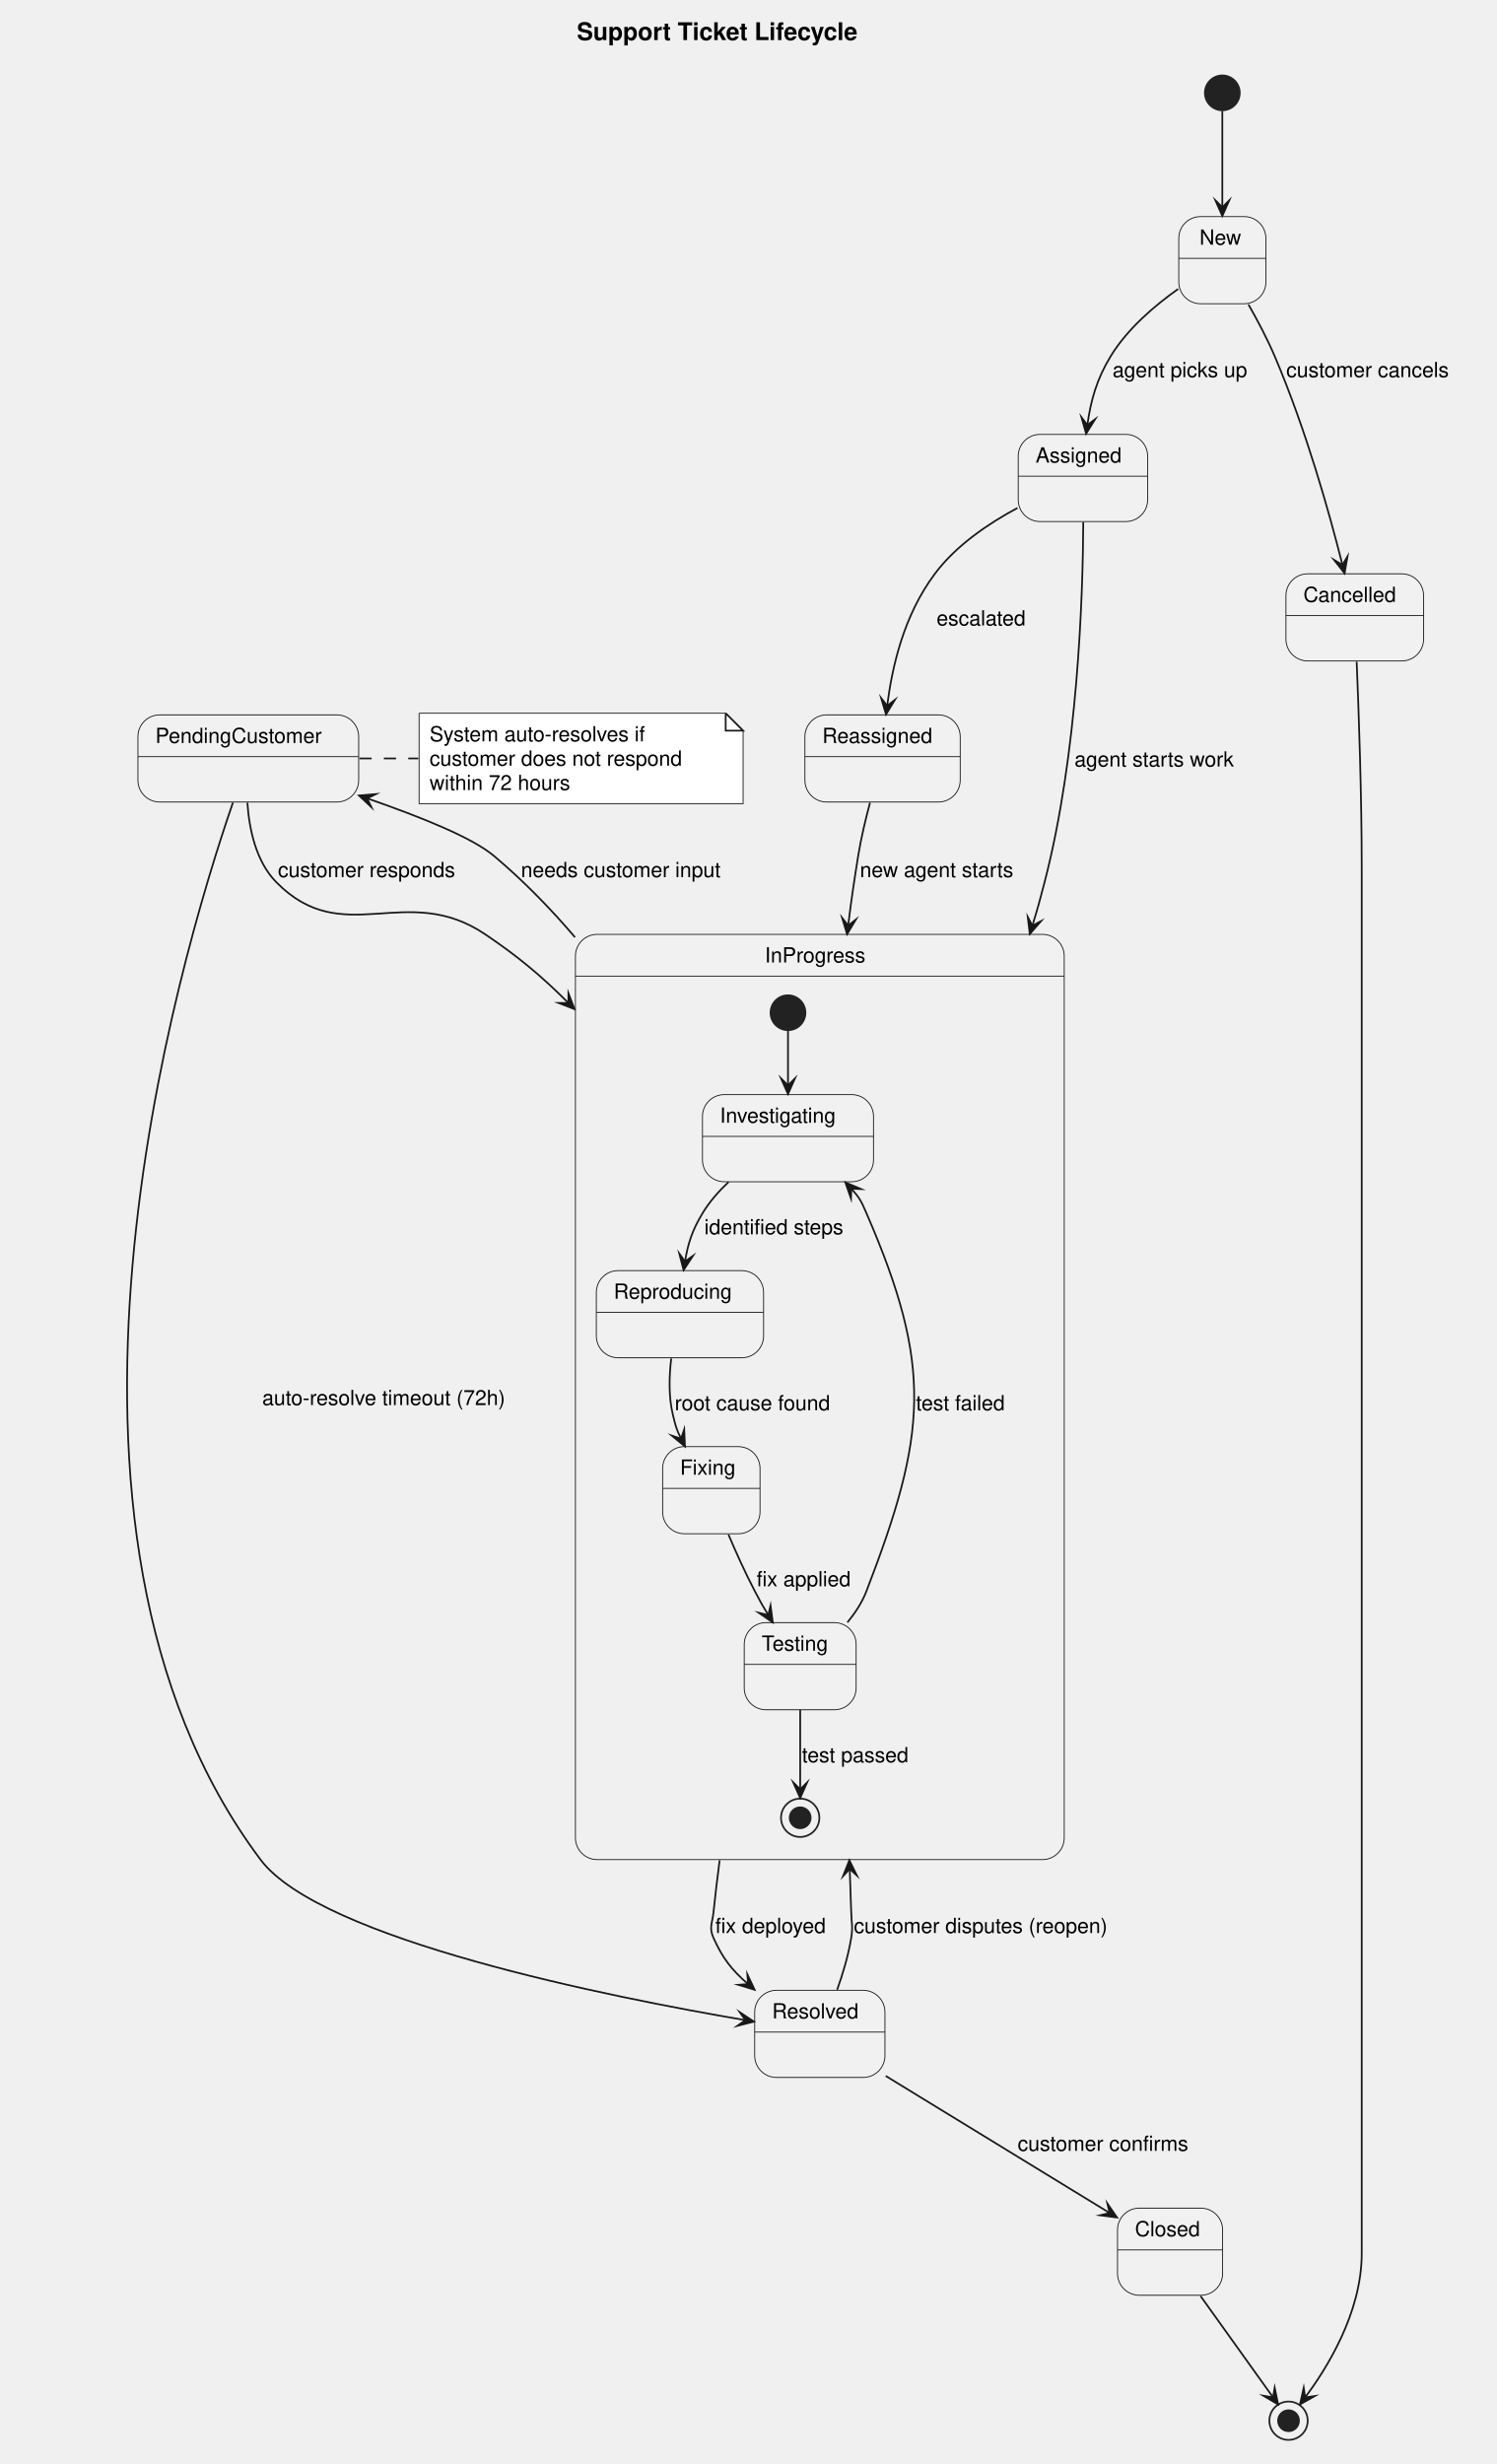
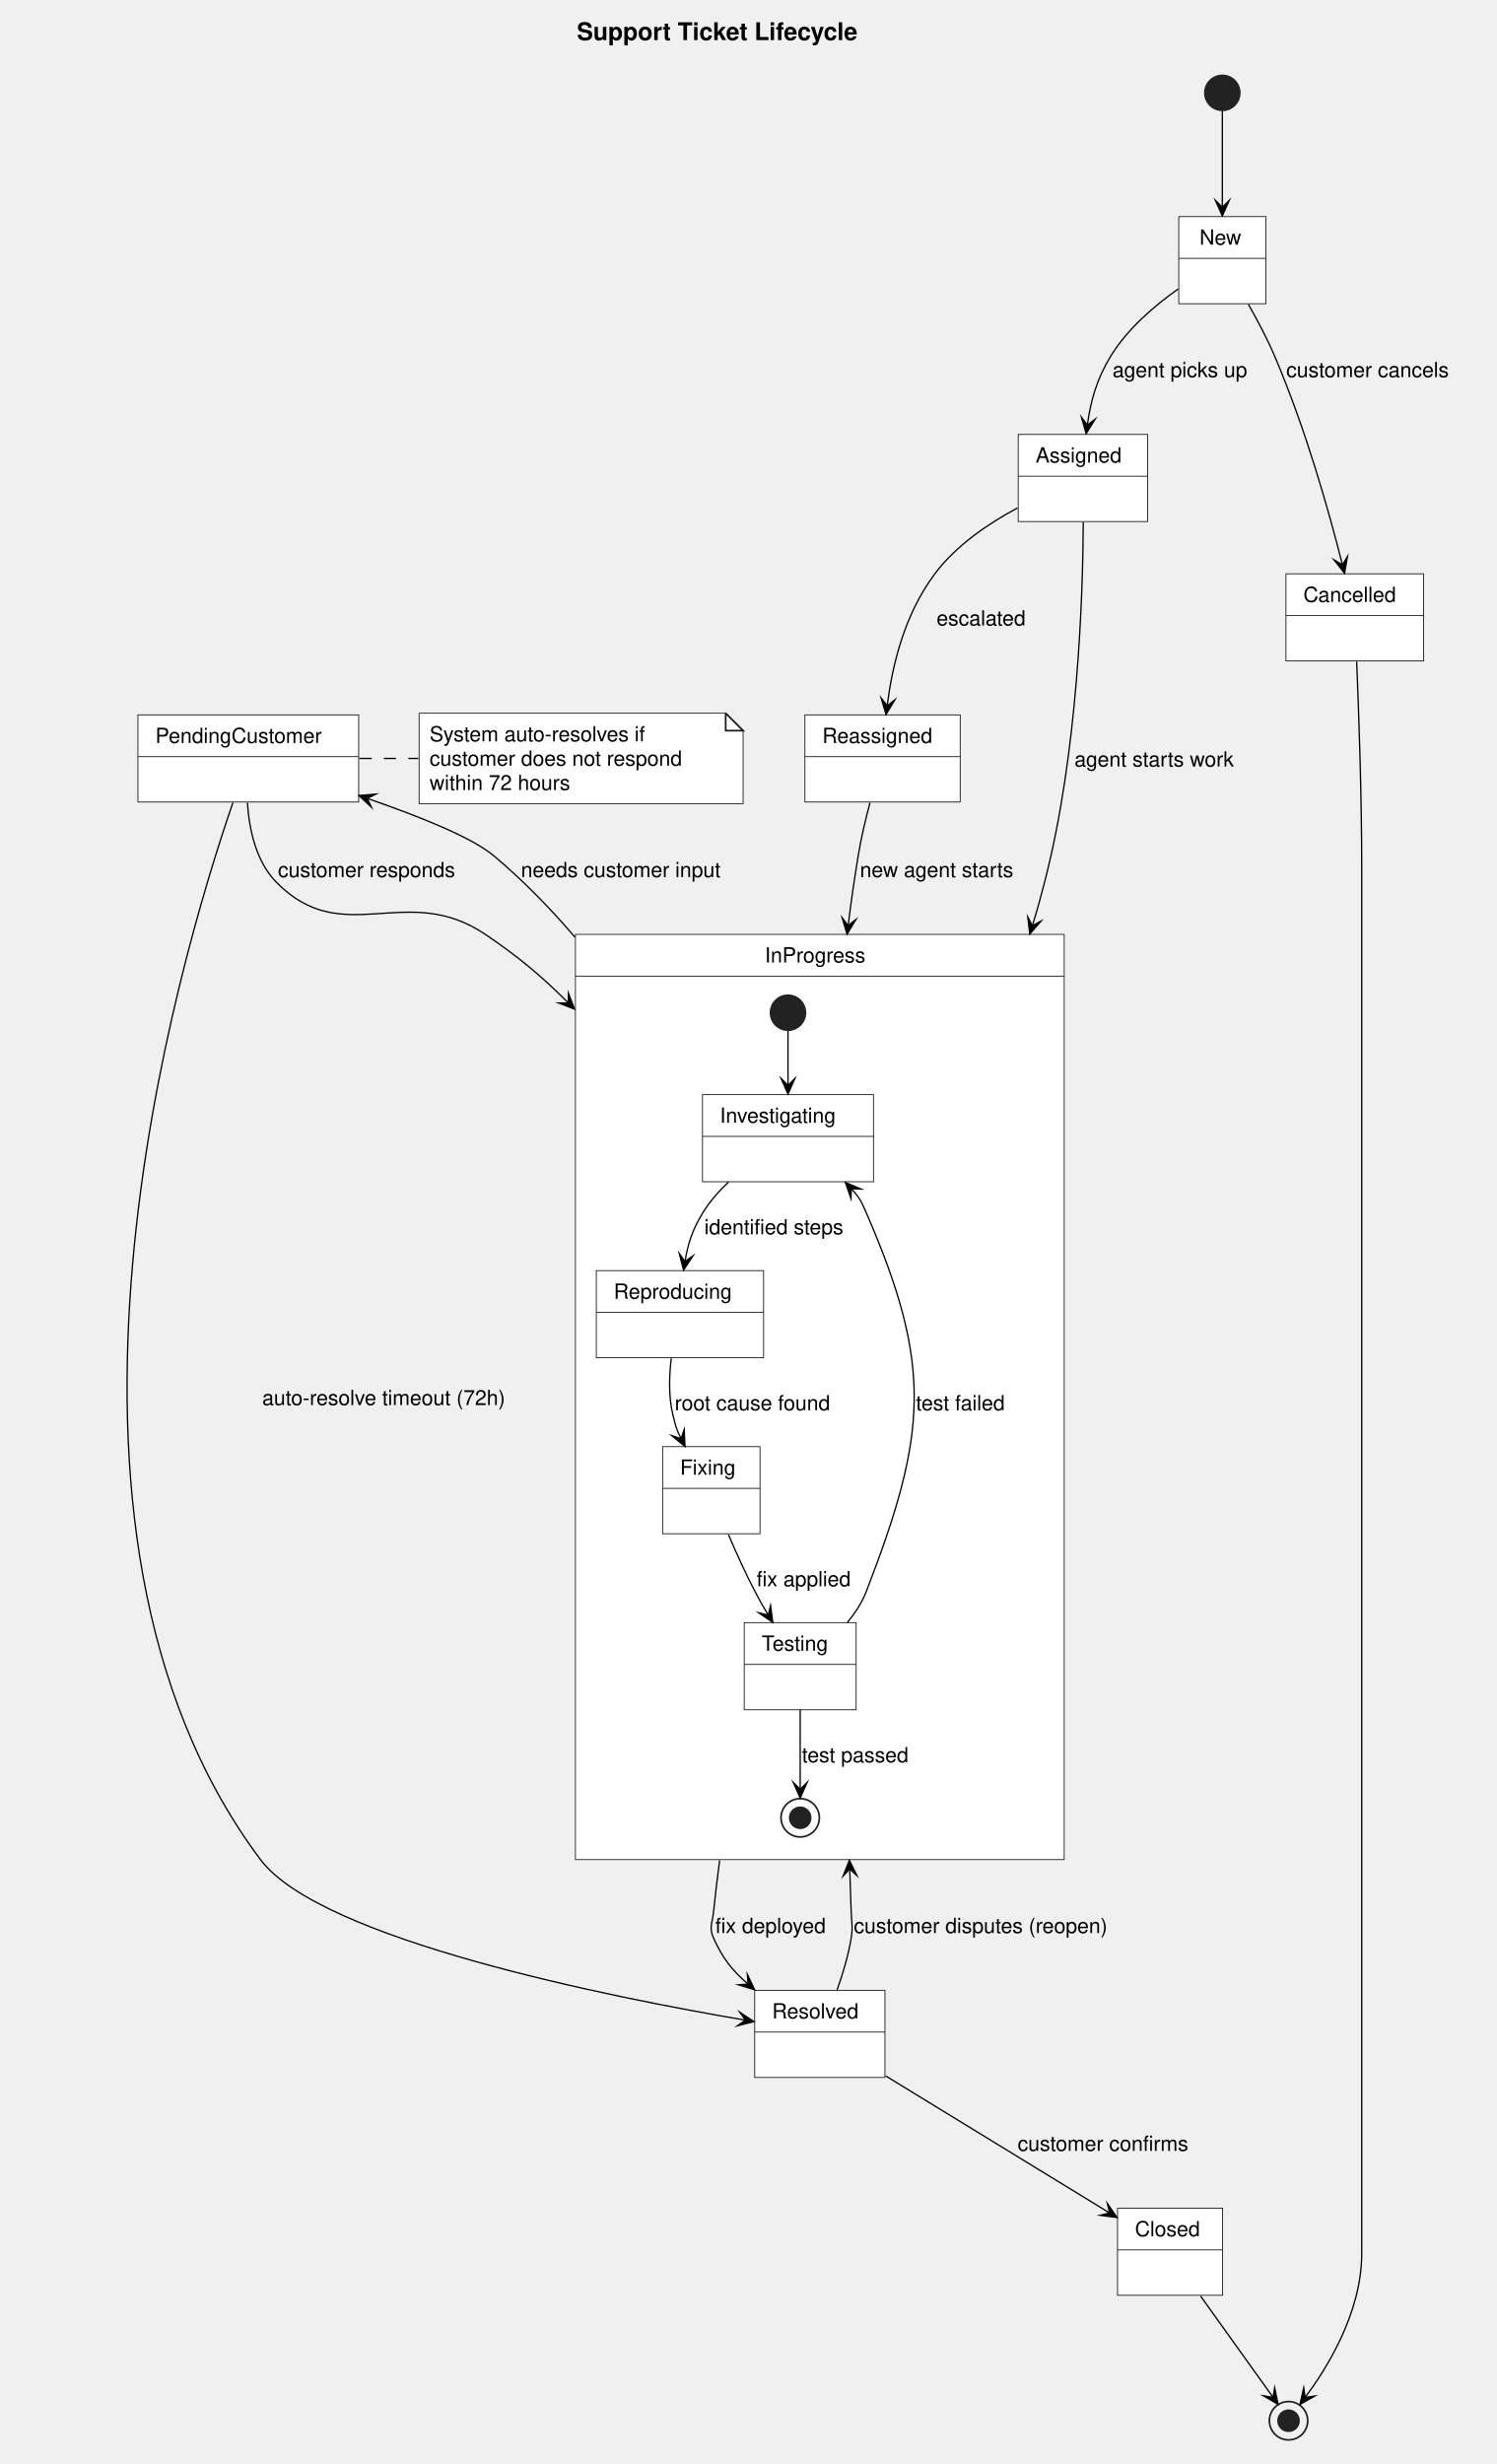
<svg xmlns="http://www.w3.org/2000/svg" contentStyleType="text/css" data-diagram-type="STATE" height="1414px" preserveAspectRatio="none" style="width:859px;height:1414px;background:#FFFFFF;" version="1.1" viewBox="0 0 859 1414" width="859px" zoomAndPan="magnify">
  <defs />
  <g>
-     <g class="title" data-source-line="18">
+     <g class="title" data-source-line="43">
      <text fill="#000000" font-family="Helvetica" font-size="14" font-weight="700" lengthAdjust="spacing" textLength="190.524" x="331.06" y="22.995">Support Ticket Lifecycle</text>
    </g>
-     <g class="entity" data-qualified-name="InProgress" data-source-line="29" id="ent0001">
-       <path d="M342.74,536.197 L598.275,536.197 A12.5,12.5 0 0 1 610.775,548.697 L610.775,560.166 L330.24,560.166 L330.24,548.697 A12.5,12.5 0 0 1 342.74,536.197" fill="#F1F1F1" />
-       <rect fill="none" height="530.969" rx="12.5" ry="12.5" style="stroke:#181818;stroke-width:0.5;" width="280.536" x="330.24" y="536.197" />
+     <g class="entity" data-qualified-name="InProgress" data-source-line="54" id="ent0001">
+       <rect fill="#FFFFFF" height="23.969" style="stroke:#FFFFFF;stroke-width:1;" width="280.536" x="330.24" y="536.197" />
+       <rect fill="#FFFFFF" height="507" style="stroke:#FFFFFF;stroke-width:1;" width="280.536" x="330.24" y="560.166" />
+       <rect fill="none" height="530.969" style="stroke:#181818;stroke-width:0.5;" width="280.536" x="330.24" y="536.197" />
      <line style="stroke:#181818;stroke-width:0.5;" x1="330.24" x2="610.775" y1="560.166" y2="560.166" />
      <text fill="#000000" font-family="Helvetica" font-size="12" lengthAdjust="spacing" textLength="63.094" x="438.961" y="552.336">InProgress</text>
-       <g class="start_entity" data-qualified-name="InProgress..start.InProgress" data-source-line="30" id="ent0013">
+       <g class="start_entity" data-qualified-name="InProgress..start.InProgress" data-source-line="55" id="ent0013">
        <ellipse cx="452.24" cy="581.166" fill="#222222" rx="10" ry="10" style="stroke:#222222;stroke-width:1;" />
      </g>
-       <g class="entity" data-qualified-name="InProgress.Investigating" data-source-line="30" id="ent0014">
-         <rect fill="#F1F1F1" height="50" rx="12.5" ry="12.5" style="stroke:#181818;stroke-width:0.5;" width="98.152" x="403.16" y="628.166" />
+       <g class="entity" data-qualified-name="InProgress.Investigating" data-source-line="55" id="ent0014">
+         <rect fill="#FFFFFF" height="50" style="stroke:#181818;stroke-width:0.5;" width="98.152" x="403.16" y="628.166" />
        <line style="stroke:#181818;stroke-width:0.5;" x1="403.16" x2="501.312" y1="652.134" y2="652.134" />
        <text fill="#000000" font-family="Helvetica" font-size="12" lengthAdjust="spacing" textLength="78.152" x="413.16" y="644.304">Investigating</text>
      </g>
-       <g class="entity" data-qualified-name="InProgress.Reproducing" data-source-line="31" id="ent0016">
-         <rect fill="#F1F1F1" height="50" rx="12.5" ry="12.5" style="stroke:#181818;stroke-width:0.5;" width="95.99" x="342.24" y="729.166" />
+       <g class="entity" data-qualified-name="InProgress.Reproducing" data-source-line="56" id="ent0016">
+         <rect fill="#FFFFFF" height="50" style="stroke:#181818;stroke-width:0.5;" width="95.99" x="342.24" y="729.166" />
        <line style="stroke:#181818;stroke-width:0.5;" x1="342.24" x2="438.23" y1="753.134" y2="753.134" />
        <text fill="#000000" font-family="Helvetica" font-size="12" lengthAdjust="spacing" textLength="75.99" x="352.24" y="745.304">Reproducing</text>
      </g>
-       <g class="entity" data-qualified-name="InProgress.Fixing" data-source-line="32" id="ent0018">
-         <rect fill="#F1F1F1" height="50" rx="12.5" ry="12.5" style="stroke:#181818;stroke-width:0.5;" width="55.895" x="380.29" y="830.166" />
+       <g class="entity" data-qualified-name="InProgress.Fixing" data-source-line="57" id="ent0018">
+         <rect fill="#FFFFFF" height="50" style="stroke:#181818;stroke-width:0.5;" width="55.895" x="380.29" y="830.166" />
        <line style="stroke:#181818;stroke-width:0.5;" x1="380.29" x2="436.185" y1="854.134" y2="854.134" />
        <text fill="#000000" font-family="Helvetica" font-size="12" lengthAdjust="spacing" textLength="35.895" x="390.29" y="846.304">Fixing</text>
      </g>
-       <g class="entity" data-qualified-name="InProgress.Testing" data-source-line="33" id="ent0020">
-         <rect fill="#F1F1F1" height="50" rx="12.5" ry="12.5" style="stroke:#181818;stroke-width:0.5;" width="64.227" x="427.12" y="931.166" />
+       <g class="entity" data-qualified-name="InProgress.Testing" data-source-line="58" id="ent0020">
+         <rect fill="#FFFFFF" height="50" style="stroke:#181818;stroke-width:0.5;" width="64.227" x="427.12" y="931.166" />
        <line style="stroke:#181818;stroke-width:0.5;" x1="427.12" x2="491.347" y1="955.134" y2="955.134" />
        <text fill="#000000" font-family="Helvetica" font-size="12" lengthAdjust="spacing" textLength="44.227" x="437.12" y="947.304">Testing</text>
      </g>
-       <g class="end_entity" data-qualified-name="InProgress..end.InProgress" data-source-line="35" id="ent0023">
+       <g class="end_entity" data-qualified-name="InProgress..end.InProgress" data-source-line="60" id="ent0023">
        <ellipse cx="459.24" cy="1043.166" fill="none" rx="11" ry="11" style="stroke:#222222;stroke-width:1;" />
        <ellipse cx="459.24" cy="1043.166" fill="#222222" rx="6" ry="6" style="stroke:#222222;stroke-width:1;" />
      </g>
-       <g class="link" data-entity-1="ent0013" data-entity-2="ent0014" data-link-type="dependency" data-source-line="30" id="lnk15">
-         <path d="M452.24,591.606 C452.24,600.866 452.24,610.356 452.24,622.846" fill="none" id="*start*InProgress-to-Investigating" style="stroke:#181818;stroke-width:1;" />
-         <polygon fill="#181818" points="452.24,627.846,456.24,618.846,452.24,622.846,448.24,618.846,452.24,627.846" style="stroke:#181818;stroke-width:1;stroke-linejoin:miter;stroke-miterlimit:10;" />
+       <g class="link" data-entity-1="ent0013" data-entity-2="ent0014" data-link-type="dependency" data-source-line="55" id="lnk15">
+         <path d="M452.24,591.606 C452.24,600.866 452.24,610.356 452.24,622.846" fill="none" id="*start*InProgress-to-Investigating" style="stroke:#000000;stroke-width:0.75;" />
+         <polygon fill="#000000" points="452.24,627.846,456.24,618.846,452.24,622.846,448.24,618.846,452.24,627.846" style="stroke:#000000;stroke-width:0.75;stroke-linejoin:miter;stroke-miterlimit:10;" />
      </g>
-       <g class="link" data-entity-1="ent0014" data-entity-2="ent0016" data-link-type="dependency" data-source-line="31" id="lnk17">
-         <path d="M418.14,678.296 C412.48,683.626 407.17,689.646 403.24,696.166 C397.31,705.986 394.897,713.313 393.137,723.933" fill="none" id="Investigating-to-Reproducing" style="stroke:#181818;stroke-width:1;" />
-         <polygon fill="#181818" points="392.32,728.866,397.738,720.641,393.137,723.933,389.845,719.333,392.32,728.866" style="stroke:#181818;stroke-width:1;stroke-linejoin:miter;stroke-miterlimit:10;" />
+       <g class="link" data-entity-1="ent0014" data-entity-2="ent0016" data-link-type="dependency" data-source-line="56" id="lnk17">
+         <path d="M418.14,678.296 C412.48,683.626 407.17,689.646 403.24,696.166 C397.31,705.986 394.897,713.313 393.137,723.933" fill="none" id="Investigating-to-Reproducing" style="stroke:#000000;stroke-width:0.75;" />
+         <polygon fill="#000000" points="392.32,728.866,397.738,720.641,393.137,723.933,389.845,719.333,392.32,728.866" style="stroke:#000000;stroke-width:0.75;stroke-linejoin:miter;stroke-miterlimit:10;" />
        <text fill="#000000" font-family="Helvetica" font-size="12" lengthAdjust="spacing" textLength="92.561" x="404.24" y="708.304">identified steps</text>
      </g>
-       <g class="link" data-entity-1="ent0016" data-entity-2="ent0018" data-link-type="dependency" data-source-line="32" id="lnk19">
-         <path d="M385.24,779.576 C383.99,789.776 383.65,801.666 386.24,812.166 C387.73,818.236 388.044,819.933 390.884,825.614" fill="none" id="Reproducing-to-Fixing" style="stroke:#181818;stroke-width:1;" />
-         <polygon fill="#181818" points="393.12,830.086,392.673,820.247,390.884,825.614,385.517,823.825,393.12,830.086" style="stroke:#181818;stroke-width:1;stroke-linejoin:miter;stroke-miterlimit:10;" />
+       <g class="link" data-entity-1="ent0016" data-entity-2="ent0018" data-link-type="dependency" data-source-line="57" id="lnk19">
+         <path d="M385.24,779.576 C383.99,789.776 383.65,801.666 386.24,812.166 C387.73,818.236 388.044,819.933 390.884,825.614" fill="none" id="Reproducing-to-Fixing" style="stroke:#000000;stroke-width:0.75;" />
+         <polygon fill="#000000" points="393.12,830.086,392.673,820.247,390.884,825.614,385.517,823.825,393.12,830.086" style="stroke:#000000;stroke-width:0.75;stroke-linejoin:miter;stroke-miterlimit:10;" />
        <text fill="#000000" font-family="Helvetica" font-size="12" lengthAdjust="spacing" textLength="101.537" x="387.24" y="809.304">root cause found</text>
      </g>
-       <g class="link" data-entity-1="ent0018" data-entity-2="ent0020" data-link-type="dependency" data-source-line="33" id="lnk21">
-         <path d="M418.08,880.656 C422.41,890.856 427.76,902.736 433.24,913.166 C436.35,919.086 437.369,921.032 440.909,926.812" fill="none" id="Fixing-to-Testing" style="stroke:#181818;stroke-width:1;" />
-         <polygon fill="#181818" points="443.52,931.076,442.231,921.312,440.909,926.812,435.408,925.49,443.52,931.076" style="stroke:#181818;stroke-width:1;stroke-linejoin:miter;stroke-miterlimit:10;" />
+       <g class="link" data-entity-1="ent0018" data-entity-2="ent0020" data-link-type="dependency" data-source-line="58" id="lnk21">
+         <path d="M418.08,880.656 C422.41,890.856 427.76,902.736 433.24,913.166 C436.35,919.086 437.369,921.032 440.909,926.812" fill="none" id="Fixing-to-Testing" style="stroke:#000000;stroke-width:0.75;" />
+         <polygon fill="#000000" points="443.52,931.076,442.231,921.312,440.909,926.812,435.408,925.49,443.52,931.076" style="stroke:#000000;stroke-width:0.75;stroke-linejoin:miter;stroke-miterlimit:10;" />
        <text fill="#000000" font-family="Helvetica" font-size="12" lengthAdjust="spacing" textLength="62.73" x="434.24" y="910.304">fix applied</text>
      </g>
-       <g class="link" data-entity-1="ent0020" data-entity-2="ent0014" data-link-type="dependency" data-source-line="34" id="lnk22">
-         <path d="M486.35,931.046 C490.8,925.636 494.76,919.586 497.24,913.166 C531.91,823.166 535.67,784.616 497.24,696.166 C494.42,689.696 493.489,687.424 488.579,682.184" fill="none" id="Testing-to-Investigating" style="stroke:#181818;stroke-width:1;" />
-         <polygon fill="#181818" points="485.16,678.536,488.395,687.838,488.579,682.184,494.233,682.368,485.16,678.536" style="stroke:#181818;stroke-width:1;stroke-linejoin:miter;stroke-miterlimit:10;" />
+       <g class="link" data-entity-1="ent0020" data-entity-2="ent0014" data-link-type="dependency" data-source-line="59" id="lnk22">
+         <path d="M486.35,931.046 C490.8,925.636 494.76,919.586 497.24,913.166 C531.91,823.166 535.67,784.616 497.24,696.166 C494.42,689.696 493.489,687.424 488.579,682.184" fill="none" id="Testing-to-Investigating" style="stroke:#000000;stroke-width:0.75;" />
+         <polygon fill="#000000" points="485.16,678.536,488.395,687.838,488.579,682.184,494.233,682.368,485.16,678.536" style="stroke:#000000;stroke-width:0.75;stroke-linejoin:miter;stroke-miterlimit:10;" />
        <text fill="#000000" font-family="Helvetica" font-size="12" lengthAdjust="spacing" textLength="60.105" x="525.67" y="809.304">test failed</text>
      </g>
-       <g class="link" data-entity-1="ent0020" data-entity-2="ent0023" data-link-type="dependency" data-source-line="35" id="lnk24">
-         <path d="M459.24,981.296 C459.24,997.986 459.24,1014.346 459.24,1026.826" fill="none" id="Testing-to-*end*InProgress" style="stroke:#181818;stroke-width:1;" />
-         <polygon fill="#181818" points="459.24,1031.826,463.24,1022.826,459.24,1026.826,455.24,1022.826,459.24,1031.826" style="stroke:#181818;stroke-width:1;stroke-linejoin:miter;stroke-miterlimit:10;" />
+       <g class="link" data-entity-1="ent0020" data-entity-2="ent0023" data-link-type="dependency" data-source-line="60" id="lnk24">
+         <path d="M459.24,981.296 C459.24,997.986 459.24,1014.346 459.24,1026.826" fill="none" id="Testing-to-*end*InProgress" style="stroke:#000000;stroke-width:0.75;" />
+         <polygon fill="#000000" points="459.24,1031.826,463.24,1022.826,459.24,1026.826,455.24,1022.826,459.24,1031.826" style="stroke:#000000;stroke-width:0.75;stroke-linejoin:miter;stroke-miterlimit:10;" />
        <text fill="#000000" font-family="Helvetica" font-size="12" lengthAdjust="spacing" textLength="69.334" x="460.24" y="1011.304">test passed</text>
      </g>
    </g>
-     <g class="start_entity" data-qualified-name=".start." data-source-line="20" id="ent0002">
+     <g class="start_entity" data-qualified-name=".start." data-source-line="45" id="ent0002">
      <ellipse cx="701.51" cy="53.297" fill="#222222" rx="10" ry="10" style="stroke:#222222;stroke-width:1;" />
    </g>
-     <g class="entity" data-qualified-name="New" data-source-line="20" id="ent0003">
-       <rect fill="#F1F1F1" height="50" rx="12.5" ry="12.5" style="stroke:#181818;stroke-width:0.5;" width="50" x="676.51" y="124.297" />
+     <g class="entity" data-qualified-name="New" data-source-line="45" id="ent0003">
+       <rect fill="#FFFFFF" height="50" style="stroke:#181818;stroke-width:0.5;" width="50" x="676.51" y="124.297" />
      <line style="stroke:#181818;stroke-width:0.5;" x1="676.51" x2="726.51" y1="148.266" y2="148.266" />
      <text fill="#000000" font-family="Helvetica" font-size="12" lengthAdjust="spacing" textLength="26.174" x="688.423" y="140.435">New</text>
    </g>
-     <g class="entity" data-qualified-name="Assigned" data-source-line="22" id="ent0005">
-       <rect fill="#F1F1F1" height="50" rx="12.5" ry="12.5" style="stroke:#181818;stroke-width:0.5;" width="74.269" x="584.37" y="249.297" />
+     <g class="entity" data-qualified-name="Assigned" data-source-line="47" id="ent0005">
+       <rect fill="#FFFFFF" height="50" style="stroke:#181818;stroke-width:0.5;" width="74.269" x="584.37" y="249.297" />
      <line style="stroke:#181818;stroke-width:0.5;" x1="584.37" x2="658.639" y1="273.266" y2="273.266" />
      <text fill="#000000" font-family="Helvetica" font-size="12" lengthAdjust="spacing" textLength="54.27" x="594.37" y="265.435">Assigned</text>
    </g>
-     <g class="entity" data-qualified-name="Cancelled" data-source-line="23" id="ent0007">
-       <rect fill="#F1F1F1" height="50" rx="12.5" ry="12.5" style="stroke:#181818;stroke-width:0.5;" width="78.986" x="738.02" y="329.297" />
+     <g class="entity" data-qualified-name="Cancelled" data-source-line="48" id="ent0007">
+       <rect fill="#FFFFFF" height="50" style="stroke:#181818;stroke-width:0.5;" width="78.986" x="738.02" y="329.297" />
      <line style="stroke:#181818;stroke-width:0.5;" x1="738.02" x2="817.006" y1="353.266" y2="353.266" />
      <text fill="#000000" font-family="Helvetica" font-size="12" lengthAdjust="spacing" textLength="58.986" x="748.02" y="345.435">Cancelled</text>
    </g>
-     <g class="entity" data-qualified-name="Reassigned" data-source-line="26" id="ent0010">
-       <rect fill="#F1F1F1" height="50" rx="12.5" ry="12.5" style="stroke:#181818;stroke-width:0.5;" width="89.135" x="461.94" y="410.247" />
+     <g class="entity" data-qualified-name="Reassigned" data-source-line="51" id="ent0010">
+       <rect fill="#FFFFFF" height="50" style="stroke:#181818;stroke-width:0.5;" width="89.135" x="461.94" y="410.247" />
      <line style="stroke:#181818;stroke-width:0.5;" x1="461.94" x2="551.075" y1="434.216" y2="434.216" />
      <text fill="#000000" font-family="Helvetica" font-size="12" lengthAdjust="spacing" textLength="69.135" x="471.94" y="426.385">Reassigned</text>
    </g>
-     <g class="entity" data-qualified-name="PendingCustomer" data-source-line="38" id="ent0025">
-       <rect fill="#F1F1F1" height="50" rx="12.5" ry="12.5" style="stroke:#181818;stroke-width:0.5;" width="126.688" x="79.16" y="410.247" />
+     <g class="entity" data-qualified-name="PendingCustomer" data-source-line="63" id="ent0025">
+       <rect fill="#FFFFFF" height="50" style="stroke:#181818;stroke-width:0.5;" width="126.688" x="79.16" y="410.247" />
      <line style="stroke:#181818;stroke-width:0.5;" x1="79.16" x2="205.847" y1="434.216" y2="434.216" />
      <text fill="#000000" font-family="Helvetica" font-size="12" lengthAdjust="spacing" textLength="106.688" x="89.16" y="426.385">PendingCustomer</text>
    </g>
-     <g class="entity" data-qualified-name="Resolved" data-source-line="40" id="ent0028">
-       <rect fill="#F1F1F1" height="50" rx="12.5" ry="12.5" style="stroke:#181818;stroke-width:0.5;" width="74.75" x="433.13" y="1142.167" />
+     <g class="entity" data-qualified-name="Resolved" data-source-line="65" id="ent0028">
+       <rect fill="#FFFFFF" height="50" style="stroke:#181818;stroke-width:0.5;" width="74.75" x="433.13" y="1142.167" />
      <line style="stroke:#181818;stroke-width:0.5;" x1="433.13" x2="507.88" y1="1166.136" y2="1166.136" />
      <text fill="#000000" font-family="Helvetica" font-size="12" lengthAdjust="spacing" textLength="54.75" x="443.13" y="1158.305">Resolved</text>
    </g>
-     <g class="entity" data-qualified-name="Closed" data-source-line="44" id="ent0031">
-       <rect fill="#F1F1F1" height="50" rx="12.5" ry="12.5" style="stroke:#181818;stroke-width:0.5;" width="60.307" x="641.36" y="1267.167" />
+     <g class="entity" data-qualified-name="Closed" data-source-line="69" id="ent0031">
+       <rect fill="#FFFFFF" height="50" style="stroke:#181818;stroke-width:0.5;" width="60.307" x="641.36" y="1267.167" />
      <line style="stroke:#181818;stroke-width:0.5;" x1="641.36" x2="701.667" y1="1291.136" y2="1291.136" />
      <text fill="#000000" font-family="Helvetica" font-size="12" lengthAdjust="spacing" textLength="40.307" x="651.36" y="1283.305">Closed</text>
    </g>
-     <g class="end_entity" data-qualified-name=".end." data-source-line="47" id="ent0034">
+     <g class="end_entity" data-qualified-name=".end." data-source-line="72" id="ent0034">
      <ellipse cx="739.51" cy="1389.167" fill="none" rx="11" ry="11" style="stroke:#222222;stroke-width:1;" />
      <ellipse cx="739.51" cy="1389.167" fill="#222222" rx="6" ry="6" style="stroke:#222222;stroke-width:1;" />
    </g>
-     <g class="entity" data-qualified-name="GMN37" data-source-line="51" id="ent0038">
+     <g class="entity" data-qualified-name="GMN37" data-source-line="76" id="ent0038">
      <path d="M240.53,409.297 L240.53,461.203 L426.477,461.203 L426.477,419.297 L416.477,409.297 L240.53,409.297" fill="#FFFFFF" style="stroke:#181818;stroke-width:0.5;" />
      <path d="M416.477,409.297 L416.477,419.297 L426.477,419.297 L416.477,409.297" fill="#FFFFFF" style="stroke:#181818;stroke-width:1;" />
      <text fill="#000000" font-family="Helvetica" font-size="12" lengthAdjust="spacing" textLength="141.252" x="246.53" y="425.435">System auto-resolves if</text>
      <text fill="#000000" font-family="Helvetica" font-size="12" lengthAdjust="spacing" textLength="164.947" x="246.53" y="439.404">customer does not respond</text>
      <text fill="#000000" font-family="Helvetica" font-size="12" lengthAdjust="spacing" textLength="93.035" x="246.53" y="453.373">within 72 hours</text>
    </g>
-     <g class="link" data-entity-1="ent0002" data-entity-2="ent0003" data-link-type="dependency" data-source-line="20" id="lnk4">
-       <path d="M701.51,63.647 C701.51,77.577 701.51,99.247 701.51,118.937" fill="none" id="*start*-to-New" style="stroke:#181818;stroke-width:1;" />
-       <polygon fill="#181818" points="701.51,123.937,705.51,114.937,701.51,118.937,697.51,114.937,701.51,123.937" style="stroke:#181818;stroke-width:1;stroke-linejoin:miter;stroke-miterlimit:10;" />
+     <g class="link" data-entity-1="ent0002" data-entity-2="ent0003" data-link-type="dependency" data-source-line="45" id="lnk4">
+       <path d="M701.51,63.647 C701.51,77.577 701.51,99.247 701.51,118.937" fill="none" id="*start*-to-New" style="stroke:#000000;stroke-width:0.75;" />
+       <polygon fill="#000000" points="701.51,123.937,705.51,114.937,701.51,118.937,697.51,114.937,701.51,123.937" style="stroke:#000000;stroke-width:0.75;stroke-linejoin:miter;stroke-miterlimit:10;" />
    </g>
-     <g class="link" data-entity-1="ent0003" data-entity-2="ent0005" data-link-type="dependency" data-source-line="22" id="lnk6">
-       <path d="M676.15,165.837 C662.72,175.337 647.07,188.667 637.51,204.297 C629.3,217.717 625.995,230.015 624.045,243.915" fill="none" id="New-to-Assigned" style="stroke:#181818;stroke-width:1;" />
-       <polygon fill="#181818" points="623.35,248.867,628.562,240.51,624.045,243.915,620.639,239.398,623.35,248.867" style="stroke:#181818;stroke-width:1;stroke-linejoin:miter;stroke-miterlimit:10;" />
+     <g class="link" data-entity-1="ent0003" data-entity-2="ent0005" data-link-type="dependency" data-source-line="47" id="lnk6">
+       <path d="M676.15,165.837 C662.72,175.337 647.07,188.667 637.51,204.297 C629.3,217.717 625.995,230.015 624.045,243.915" fill="none" id="New-to-Assigned" style="stroke:#000000;stroke-width:0.75;" />
+       <polygon fill="#000000" points="623.35,248.867,628.562,240.51,624.045,243.915,620.639,239.398,623.35,248.867" style="stroke:#000000;stroke-width:0.75;stroke-linejoin:miter;stroke-miterlimit:10;" />
      <text fill="#000000" font-family="Helvetica" font-size="12" lengthAdjust="spacing" textLength="88.266" x="638.51" y="216.435">agent picks up</text>
    </g>
-     <g class="link" data-entity-1="ent0003" data-entity-2="ent0007" data-link-type="dependency" data-source-line="23" id="lnk8">
-       <path d="M716.51,174.747 C721.69,183.827 727.26,194.327 731.51,204.297 C749.68,246.877 762.875,294.199 770.445,324.159" fill="none" id="New-to-Cancelled" style="stroke:#181818;stroke-width:1;" />
-       <polygon fill="#181818" points="771.67,329.007,773.343,319.301,770.445,324.159,765.587,321.261,771.67,329.007" style="stroke:#181818;stroke-width:1;stroke-linejoin:miter;stroke-miterlimit:10;" />
+     <g class="link" data-entity-1="ent0003" data-entity-2="ent0007" data-link-type="dependency" data-source-line="48" id="lnk8">
+       <path d="M716.51,174.747 C721.69,183.827 727.26,194.327 731.51,204.297 C749.68,246.877 762.875,294.199 770.445,324.159" fill="none" id="New-to-Cancelled" style="stroke:#000000;stroke-width:0.75;" />
+       <polygon fill="#000000" points="771.67,329.007,773.343,319.301,770.445,324.159,765.587,321.261,771.67,329.007" style="stroke:#000000;stroke-width:0.75;stroke-linejoin:miter;stroke-miterlimit:10;" />
      <text fill="#000000" font-family="Helvetica" font-size="12" lengthAdjust="spacing" textLength="105.445" x="738.2" y="216.435">customer cancels</text>
    </g>
-     <g class="link" data-entity-1="ent0005" data-entity-2="ent0001" data-link-type="dependency" data-source-line="25" id="lnk9">
-       <path d="M621.7,299.657 C621.49,342.257 618.58,432.727 599.51,506.197 C596.95,516.057 595.579,521.231 592.489,531.211" fill="none" id="Assigned-to-InProgress" style="stroke:#181818;stroke-width:1;" />
-       <polygon fill="#181818" points="591.01,535.987,597.493,528.573,592.489,531.211,589.851,526.207,591.01,535.987" style="stroke:#181818;stroke-width:1;stroke-linejoin:miter;stroke-miterlimit:10;" />
+     <g class="link" data-entity-1="ent0005" data-entity-2="ent0001" data-link-type="dependency" data-source-line="50" id="lnk9">
+       <path d="M621.7,299.657 C621.49,342.257 618.58,432.727 599.51,506.197 C596.95,516.057 595.579,521.231 592.489,531.211" fill="none" id="Assigned-to-InProgress" style="stroke:#000000;stroke-width:0.75;" />
+       <polygon fill="#000000" points="591.01,535.987,597.493,528.573,592.489,531.211,589.851,526.207,591.01,535.987" style="stroke:#000000;stroke-width:0.75;stroke-linejoin:miter;stroke-miterlimit:10;" />
      <text fill="#000000" font-family="Helvetica" font-size="12" lengthAdjust="spacing" textLength="105.533" x="616.68" y="439.885">agent starts work</text>
    </g>
-     <g class="link" data-entity-1="ent0005" data-entity-2="ent0010" data-link-type="dependency" data-source-line="26" id="lnk11">
-       <path d="M583.94,291.497 C567.24,300.437 548.65,313.047 536.51,329.297 C518.7,353.127 512.09,382.238 509.15,405.028" fill="none" id="Assigned-to-Reassigned" style="stroke:#181818;stroke-width:1;" />
-       <polygon fill="#181818" points="508.51,409.987,513.629,401.573,509.15,405.028,505.694,400.549,508.51,409.987" style="stroke:#181818;stroke-width:1;stroke-linejoin:miter;stroke-miterlimit:10;" />
+     <g class="link" data-entity-1="ent0005" data-entity-2="ent0010" data-link-type="dependency" data-source-line="51" id="lnk11">
+       <path d="M583.94,291.497 C567.24,300.437 548.65,313.047 536.51,329.297 C518.7,353.127 512.09,382.238 509.15,405.028" fill="none" id="Assigned-to-Reassigned" style="stroke:#000000;stroke-width:0.75;" />
+       <polygon fill="#000000" points="508.51,409.987,513.629,401.573,509.15,405.028,505.694,400.549,508.51,409.987" style="stroke:#000000;stroke-width:0.75;stroke-linejoin:miter;stroke-miterlimit:10;" />
      <text fill="#000000" font-family="Helvetica" font-size="12" lengthAdjust="spacing" textLength="57.978" x="537.51" y="358.935">escalated</text>
    </g>
-     <g class="link" data-entity-1="ent0010" data-entity-2="ent0001" data-link-type="dependency" data-source-line="27" id="lnk12">
-       <path d="M499.29,460.667 C496.76,470.127 494.14,481.087 492.51,491.197 C490.15,505.817 488.656,515.915 486.766,531.135" fill="none" id="Reassigned-to-InProgress" style="stroke:#181818;stroke-width:1;" />
-       <polygon fill="#181818" points="486.15,536.097,491.229,527.658,486.766,531.135,483.29,526.673,486.15,536.097" style="stroke:#181818;stroke-width:1;stroke-linejoin:miter;stroke-miterlimit:10;" />
+     <g class="link" data-entity-1="ent0010" data-entity-2="ent0001" data-link-type="dependency" data-source-line="52" id="lnk12">
+       <path d="M499.29,460.667 C496.76,470.127 494.14,481.087 492.51,491.197 C490.15,505.817 488.656,515.915 486.766,531.135" fill="none" id="Reassigned-to-InProgress" style="stroke:#000000;stroke-width:0.75;" />
+       <polygon fill="#000000" points="486.15,536.097,491.229,527.658,486.766,531.135,483.29,526.673,486.15,536.097" style="stroke:#000000;stroke-width:0.75;stroke-linejoin:miter;stroke-miterlimit:10;" />
      <text fill="#000000" font-family="Helvetica" font-size="12" lengthAdjust="spacing" textLength="101.297" x="493.51" y="503.336">new agent starts</text>
    </g>
-     <g class="link" data-entity-1="ent0001" data-entity-2="ent0025" data-link-type="dependency" data-source-line="38" id="lnk26">
-       <path d="M330,537.857 C315.58,520.947 300.08,505.137 283.51,491.197 C270.99,480.667 242.023,469.027 210.713,458.157" fill="none" id="InProgress-to-PendingCustomer" style="stroke:#181818;stroke-width:1;" />
-       <polygon fill="#181818" points="205.99,456.517,213.18,463.247,210.713,458.157,215.804,455.69,205.99,456.517" style="stroke:#181818;stroke-width:1;stroke-linejoin:miter;stroke-miterlimit:10;" />
+     <g class="link" data-entity-1="ent0001" data-entity-2="ent0025" data-link-type="dependency" data-source-line="63" id="lnk26">
+       <path d="M330,537.857 C315.58,520.947 300.08,505.137 283.51,491.197 C270.99,480.667 242.023,469.027 210.713,458.157" fill="none" id="InProgress-to-PendingCustomer" style="stroke:#000000;stroke-width:0.75;" />
+       <polygon fill="#000000" points="205.99,456.517,213.18,463.247,210.713,458.157,215.804,455.69,205.99,456.517" style="stroke:#000000;stroke-width:0.75;stroke-linejoin:miter;stroke-miterlimit:10;" />
      <text fill="#000000" font-family="Helvetica" font-size="12" lengthAdjust="spacing" textLength="131.244" x="298.98" y="503.336">needs customer input</text>
    </g>
-     <g class="link" data-entity-1="ent0025" data-entity-2="ent0001" data-link-type="dependency" data-source-line="39" id="lnk27">
-       <path d="M141.98,460.637 C142.99,475.667 146.82,494.277 158.51,506.197 C196.99,545.457 232.95,505.437 278.51,536.197 C296.73,548.507 310.303,559.592 326.213,575.582" fill="none" id="PendingCustomer-to-InProgress" style="stroke:#181818;stroke-width:1;" />
-       <polygon fill="#181818" points="329.74,579.127,326.228,569.926,326.213,575.582,320.557,575.568,329.74,579.127" style="stroke:#181818;stroke-width:1;stroke-linejoin:miter;stroke-miterlimit:10;" />
+     <g class="link" data-entity-1="ent0025" data-entity-2="ent0001" data-link-type="dependency" data-source-line="64" id="lnk27">
+       <path d="M141.98,460.637 C142.99,475.667 146.82,494.277 158.51,506.197 C196.99,545.457 232.95,505.437 278.51,536.197 C296.73,548.507 310.303,559.592 326.213,575.582" fill="none" id="PendingCustomer-to-InProgress" style="stroke:#000000;stroke-width:0.75;" />
+       <polygon fill="#000000" points="329.74,579.127,326.228,569.926,326.213,575.582,320.557,575.568,329.74,579.127" style="stroke:#000000;stroke-width:0.75;stroke-linejoin:miter;stroke-miterlimit:10;" />
      <text fill="#000000" font-family="Helvetica" font-size="12" lengthAdjust="spacing" textLength="115.324" x="159.51" y="503.336">customer responds</text>
    </g>
-     <g class="link" data-entity-1="ent0025" data-entity-2="ent0028" data-link-type="dependency" data-source-line="40" id="lnk29">
-       <path d="M133.68,460.567 C102.37,551.427 6,875.607 149.51,1067.167 C183.95,1113.137 350.541,1146.148 427.781,1159.298" fill="none" id="PendingCustomer-to-Resolved" style="stroke:#181818;stroke-width:1;" />
-       <polygon fill="#181818" points="432.71,1160.137,424.509,1154.683,427.781,1159.298,423.166,1162.57,432.71,1160.137" style="stroke:#181818;stroke-width:1;stroke-linejoin:miter;stroke-miterlimit:10;" />
+     <g class="link" data-entity-1="ent0025" data-entity-2="ent0028" data-link-type="dependency" data-source-line="65" id="lnk29">
+       <path d="M133.68,460.567 C102.37,551.427 6,875.607 149.51,1067.167 C183.95,1113.137 350.541,1146.148 427.781,1159.298" fill="none" id="PendingCustomer-to-Resolved" style="stroke:#000000;stroke-width:0.75;" />
+       <polygon fill="#000000" points="432.71,1160.137,424.509,1154.683,427.781,1159.298,423.166,1162.57,432.71,1160.137" style="stroke:#000000;stroke-width:0.75;stroke-linejoin:miter;stroke-miterlimit:10;" />
      <text fill="#000000" font-family="Helvetica" font-size="12" lengthAdjust="spacing" textLength="161.695" x="150.51" y="806.326">auto-resolve timeout (72h)</text>
    </g>
-     <g class="link" data-entity-1="ent0001" data-entity-2="ent0028" data-link-type="dependency" data-source-line="42" id="lnk30">
-       <path d="M413.01,1067.567 C411.69,1077.537 410.51,1087.427 409.51,1097.167 C408.83,1103.797 406.77,1106.087 409.51,1112.167 C414.68,1123.647 419.838,1130.396 429.318,1138.596" fill="none" id="InProgress-to-Resolved" style="stroke:#181818;stroke-width:1;" />
-       <polygon fill="#181818" points="433.1,1141.867,428.91,1132.954,429.318,1138.596,423.676,1139.004,433.1,1141.867" style="stroke:#181818;stroke-width:1;stroke-linejoin:miter;stroke-miterlimit:10;" />
+     <g class="link" data-entity-1="ent0001" data-entity-2="ent0028" data-link-type="dependency" data-source-line="67" id="lnk30">
+       <path d="M413.01,1067.567 C411.69,1077.537 410.51,1087.427 409.51,1097.167 C408.83,1103.797 406.77,1106.087 409.51,1112.167 C414.68,1123.647 419.838,1130.396 429.318,1138.596" fill="none" id="InProgress-to-Resolved" style="stroke:#000000;stroke-width:0.75;" />
+       <polygon fill="#000000" points="433.1,1141.867,428.91,1132.954,429.318,1138.596,423.676,1139.004,433.1,1141.867" style="stroke:#000000;stroke-width:0.75;stroke-linejoin:miter;stroke-miterlimit:10;" />
      <text fill="#000000" font-family="Helvetica" font-size="12" lengthAdjust="spacing" textLength="73.869" x="410.51" y="1109.305">fix deployed</text>
    </g>
-     <g class="link" data-entity-1="ent0028" data-entity-2="ent0001" data-link-type="dependency" data-source-line="45" id="lnk33">
-       <path d="M480.46,1141.857 C483.71,1132.707 486.89,1122.117 488.51,1112.167 C489.58,1105.587 488.71,1103.827 488.51,1097.167 C488.21,1087.437 488.06,1082.533 487.66,1072.523" fill="none" id="Resolved-to-InProgress" style="stroke:#181818;stroke-width:1;" />
-       <polygon fill="#181818" points="487.46,1067.527,483.822,1076.679,487.66,1072.523,491.816,1076.36,487.46,1067.527" style="stroke:#181818;stroke-width:1;stroke-linejoin:miter;stroke-miterlimit:10;" />
+     <g class="link" data-entity-1="ent0028" data-entity-2="ent0001" data-link-type="dependency" data-source-line="70" id="lnk33">
+       <path d="M480.46,1141.857 C483.71,1132.707 486.89,1122.117 488.51,1112.167 C489.58,1105.587 488.71,1103.827 488.51,1097.167 C488.21,1087.437 488.06,1082.533 487.66,1072.523" fill="none" id="Resolved-to-InProgress" style="stroke:#000000;stroke-width:0.75;" />
+       <polygon fill="#000000" points="487.46,1067.527,483.822,1076.679,487.66,1072.523,491.816,1076.36,487.46,1067.527" style="stroke:#000000;stroke-width:0.75;stroke-linejoin:miter;stroke-miterlimit:10;" />
      <text fill="#000000" font-family="Helvetica" font-size="12" lengthAdjust="spacing" textLength="166.529" x="490.03" y="1109.305">customer disputes (reopen)</text>
    </g>
-     <g class="link" data-entity-1="ent0028" data-entity-2="ent0031" data-link-type="dependency" data-source-line="44" id="lnk32">
-       <path d="M508.31,1191.307 C546.75,1214.827 601.296,1248.196 636.826,1269.946" fill="none" id="Resolved-to-Closed" style="stroke:#181818;stroke-width:1;" />
-       <polygon fill="#181818" points="641.09,1272.557,635.502,1264.446,636.826,1269.946,631.326,1271.27,641.09,1272.557" style="stroke:#181818;stroke-width:1;stroke-linejoin:miter;stroke-miterlimit:10;" />
+     <g class="link" data-entity-1="ent0028" data-entity-2="ent0031" data-link-type="dependency" data-source-line="69" id="lnk32">
+       <path d="M508.31,1191.307 C546.75,1214.827 601.296,1248.196 636.826,1269.946" fill="none" id="Resolved-to-Closed" style="stroke:#000000;stroke-width:0.75;" />
+       <polygon fill="#000000" points="641.09,1272.557,635.502,1264.446,636.826,1269.946,631.326,1271.27,641.09,1272.557" style="stroke:#000000;stroke-width:0.75;stroke-linejoin:miter;stroke-miterlimit:10;" />
      <text fill="#000000" font-family="Helvetica" font-size="12" lengthAdjust="spacing" textLength="112.301" x="584.04" y="1234.305">customer confirms</text>
    </g>
-     <g class="link" data-entity-1="ent0007" data-entity-2="ent0034" data-link-type="dependency" data-source-line="47" id="lnk35">
-       <path d="M778.61,379.727 C779.8,408.087 781.51,456.267 781.51,497.697 C781.51,497.697 781.51,497.697 781.51,1293.167 C781.51,1327.787 760.861,1359.903 749.051,1375.803" fill="none" id="Cancelled-to-*end*" style="stroke:#181818;stroke-width:1;" />
-       <polygon fill="#181818" points="746.07,1379.817,754.648,1374.977,749.051,1375.803,748.225,1370.207,746.07,1379.817" style="stroke:#181818;stroke-width:1;stroke-linejoin:miter;stroke-miterlimit:10;" />
+     <g class="link" data-entity-1="ent0007" data-entity-2="ent0034" data-link-type="dependency" data-source-line="72" id="lnk35">
+       <path d="M778.61,379.727 C779.8,408.087 781.51,456.267 781.51,497.697 C781.51,497.697 781.51,497.697 781.51,1293.167 C781.51,1327.787 760.861,1359.903 749.051,1375.803" fill="none" id="Cancelled-to-*end*" style="stroke:#000000;stroke-width:0.75;" />
+       <polygon fill="#000000" points="746.07,1379.817,754.648,1374.977,749.051,1375.803,748.225,1370.207,746.07,1379.817" style="stroke:#000000;stroke-width:0.75;stroke-linejoin:miter;stroke-miterlimit:10;" />
    </g>
-     <g class="link" data-entity-1="ent0031" data-entity-2="ent0034" data-link-type="dependency" data-source-line="48" id="lnk36">
-       <path d="M689.02,1317.627 C703.66,1338.087 720.771,1361.98 730.621,1375.75" fill="none" id="Closed-to-*end*" style="stroke:#181818;stroke-width:1;" />
-       <polygon fill="#181818" points="733.53,1379.817,731.547,1370.17,730.621,1375.75,725.04,1374.824,733.53,1379.817" style="stroke:#181818;stroke-width:1;stroke-linejoin:miter;stroke-miterlimit:10;" />
+     <g class="link" data-entity-1="ent0031" data-entity-2="ent0034" data-link-type="dependency" data-source-line="73" id="lnk36">
+       <path d="M689.02,1317.627 C703.66,1338.087 720.771,1361.98 730.621,1375.75" fill="none" id="Closed-to-*end*" style="stroke:#000000;stroke-width:0.75;" />
+       <polygon fill="#000000" points="733.53,1379.817,731.547,1370.17,730.621,1375.75,725.04,1374.824,733.53,1379.817" style="stroke:#000000;stroke-width:0.75;stroke-linejoin:miter;stroke-miterlimit:10;" />
    </g>
-     <g class="link" data-entity-1="ent0025" data-entity-2="ent0038" data-link-type="association" data-source-line="51" id="lnk39">
-       <path d="M206.3,435.247 C217.56,435.247 228.83,435.247 240.09,435.247" fill="none" id="PendingCustomer-GMN37" style="stroke:#181818;stroke-width:1;stroke-dasharray:7,7;" />
+     <g class="link" data-entity-1="ent0025" data-entity-2="ent0038" data-link-type="association" data-source-line="76" id="lnk39">
+       <path d="M206.3,435.247 C217.56,435.247 228.83,435.247 240.09,435.247" fill="none" id="PendingCustomer-GMN37" style="stroke:#000000;stroke-width:0.75;stroke-dasharray:7,7;" />
    </g>
  </g>
</svg>
